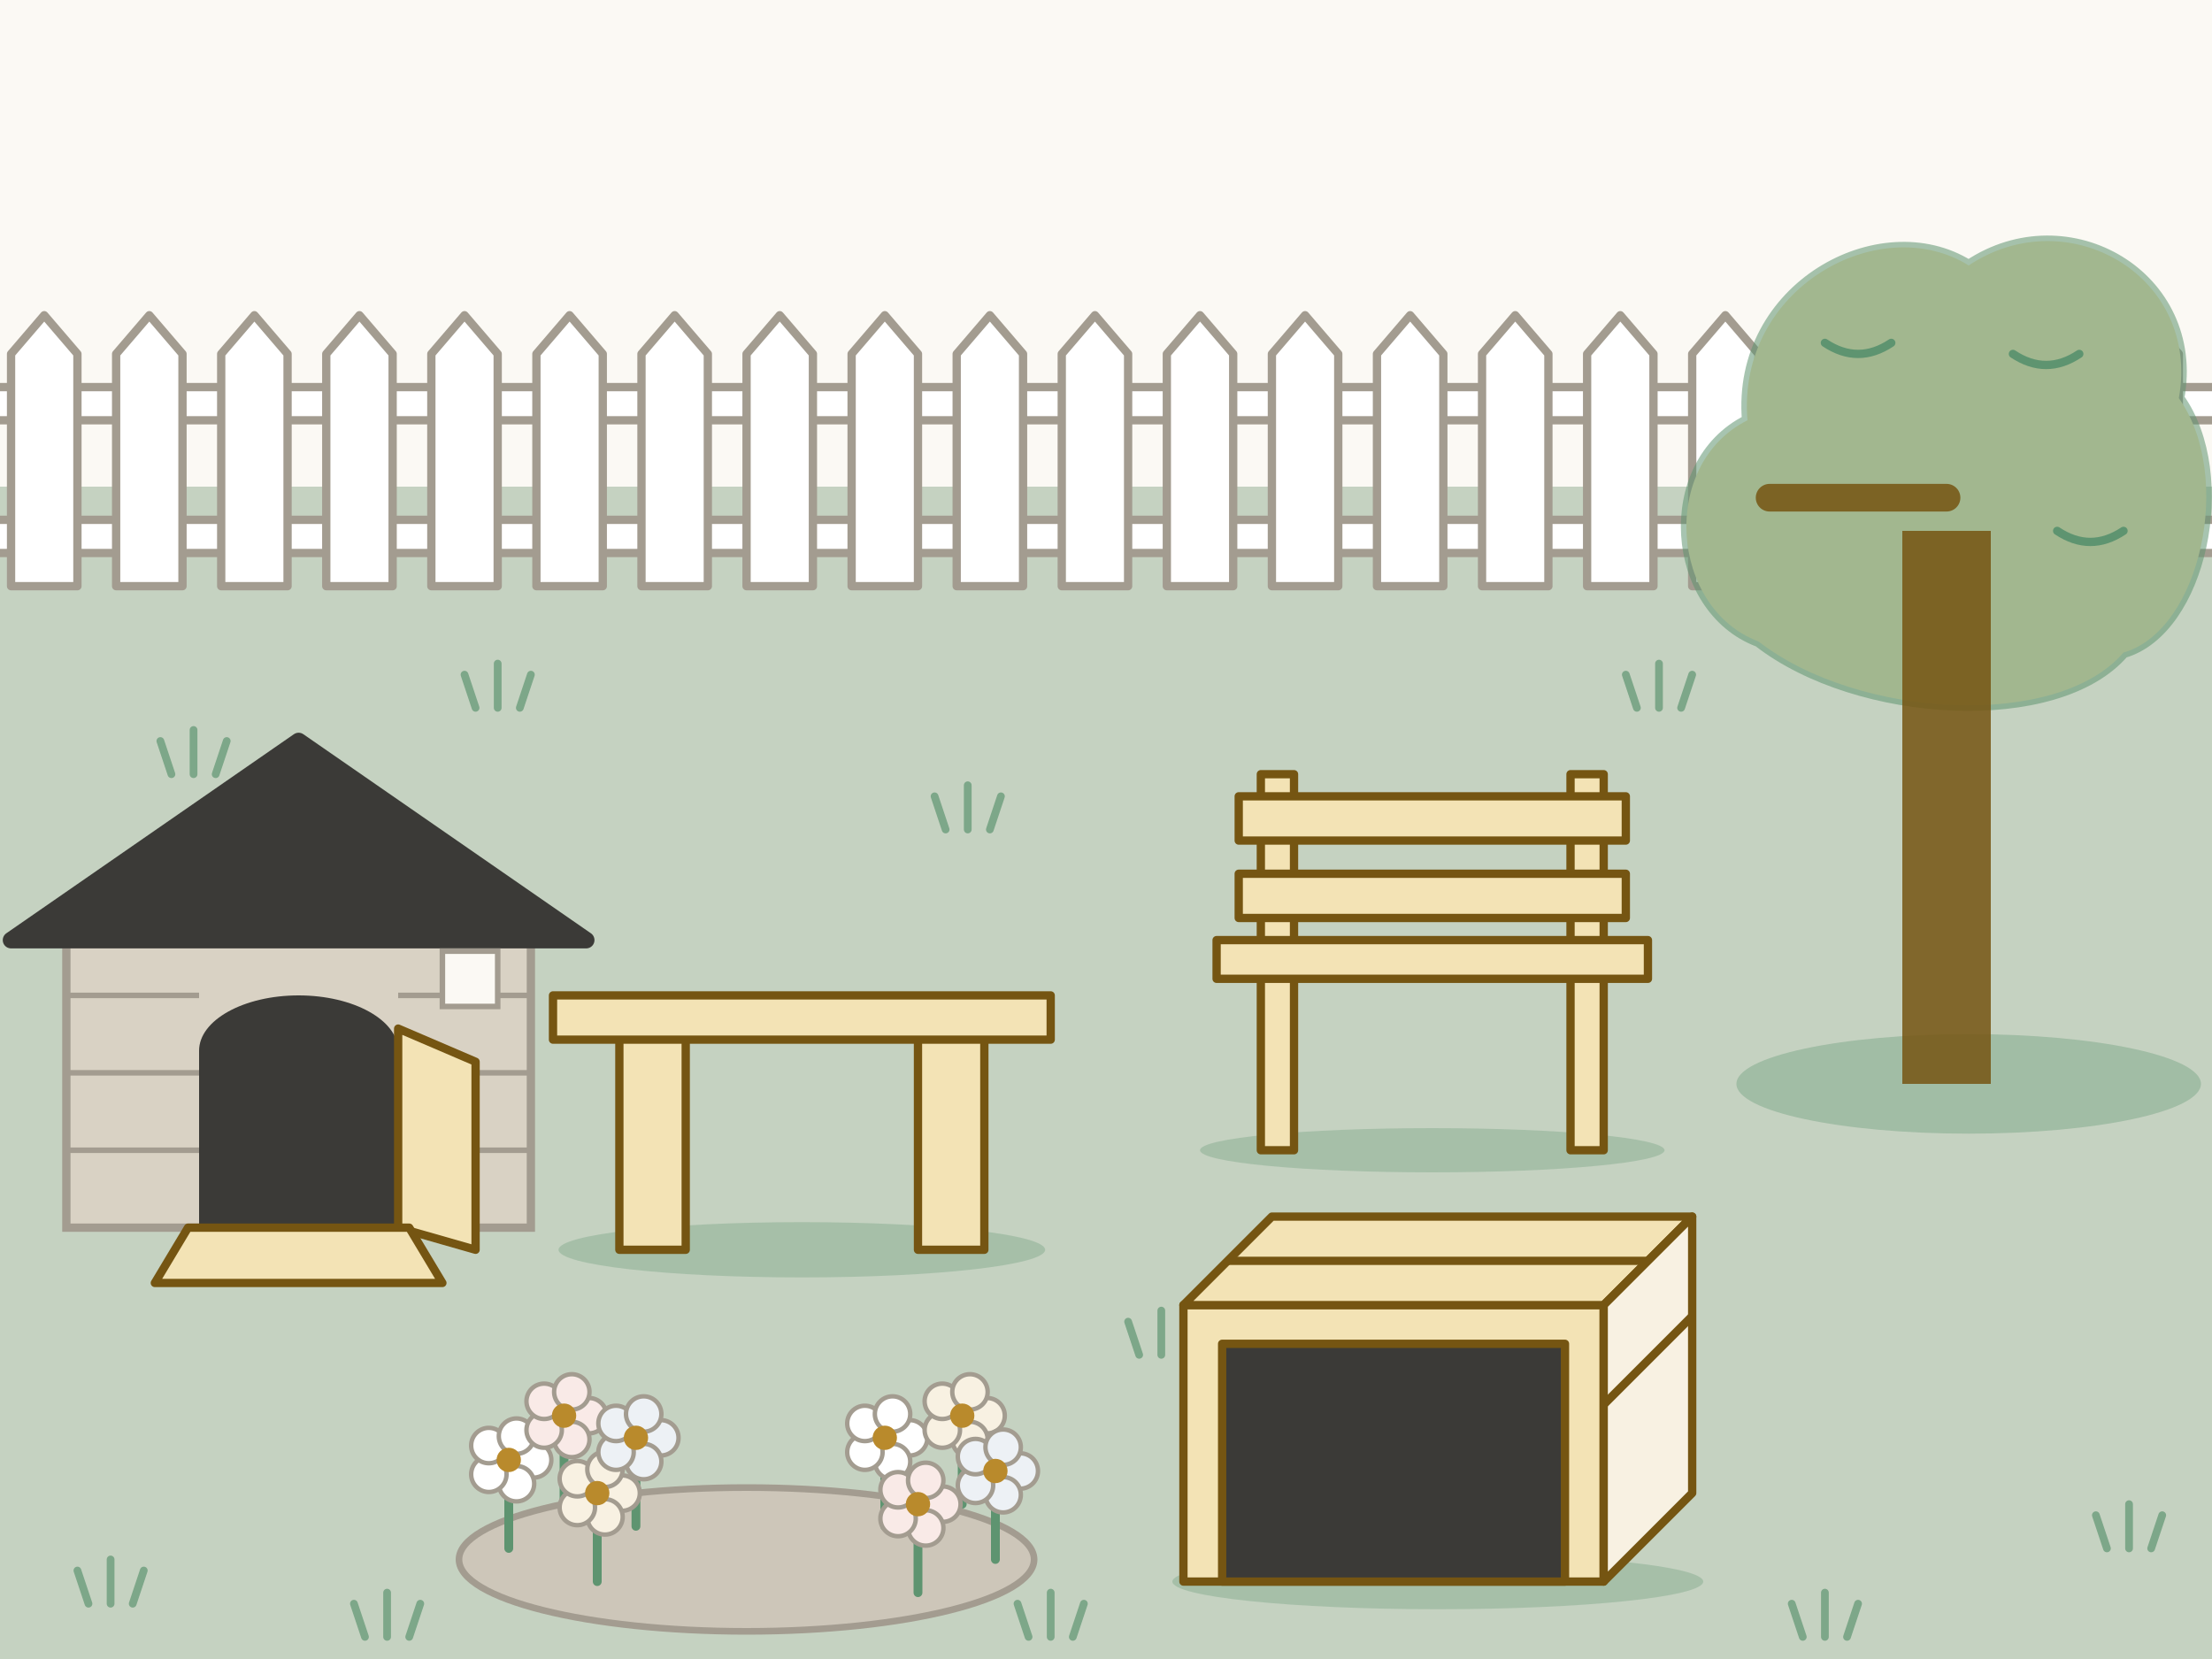
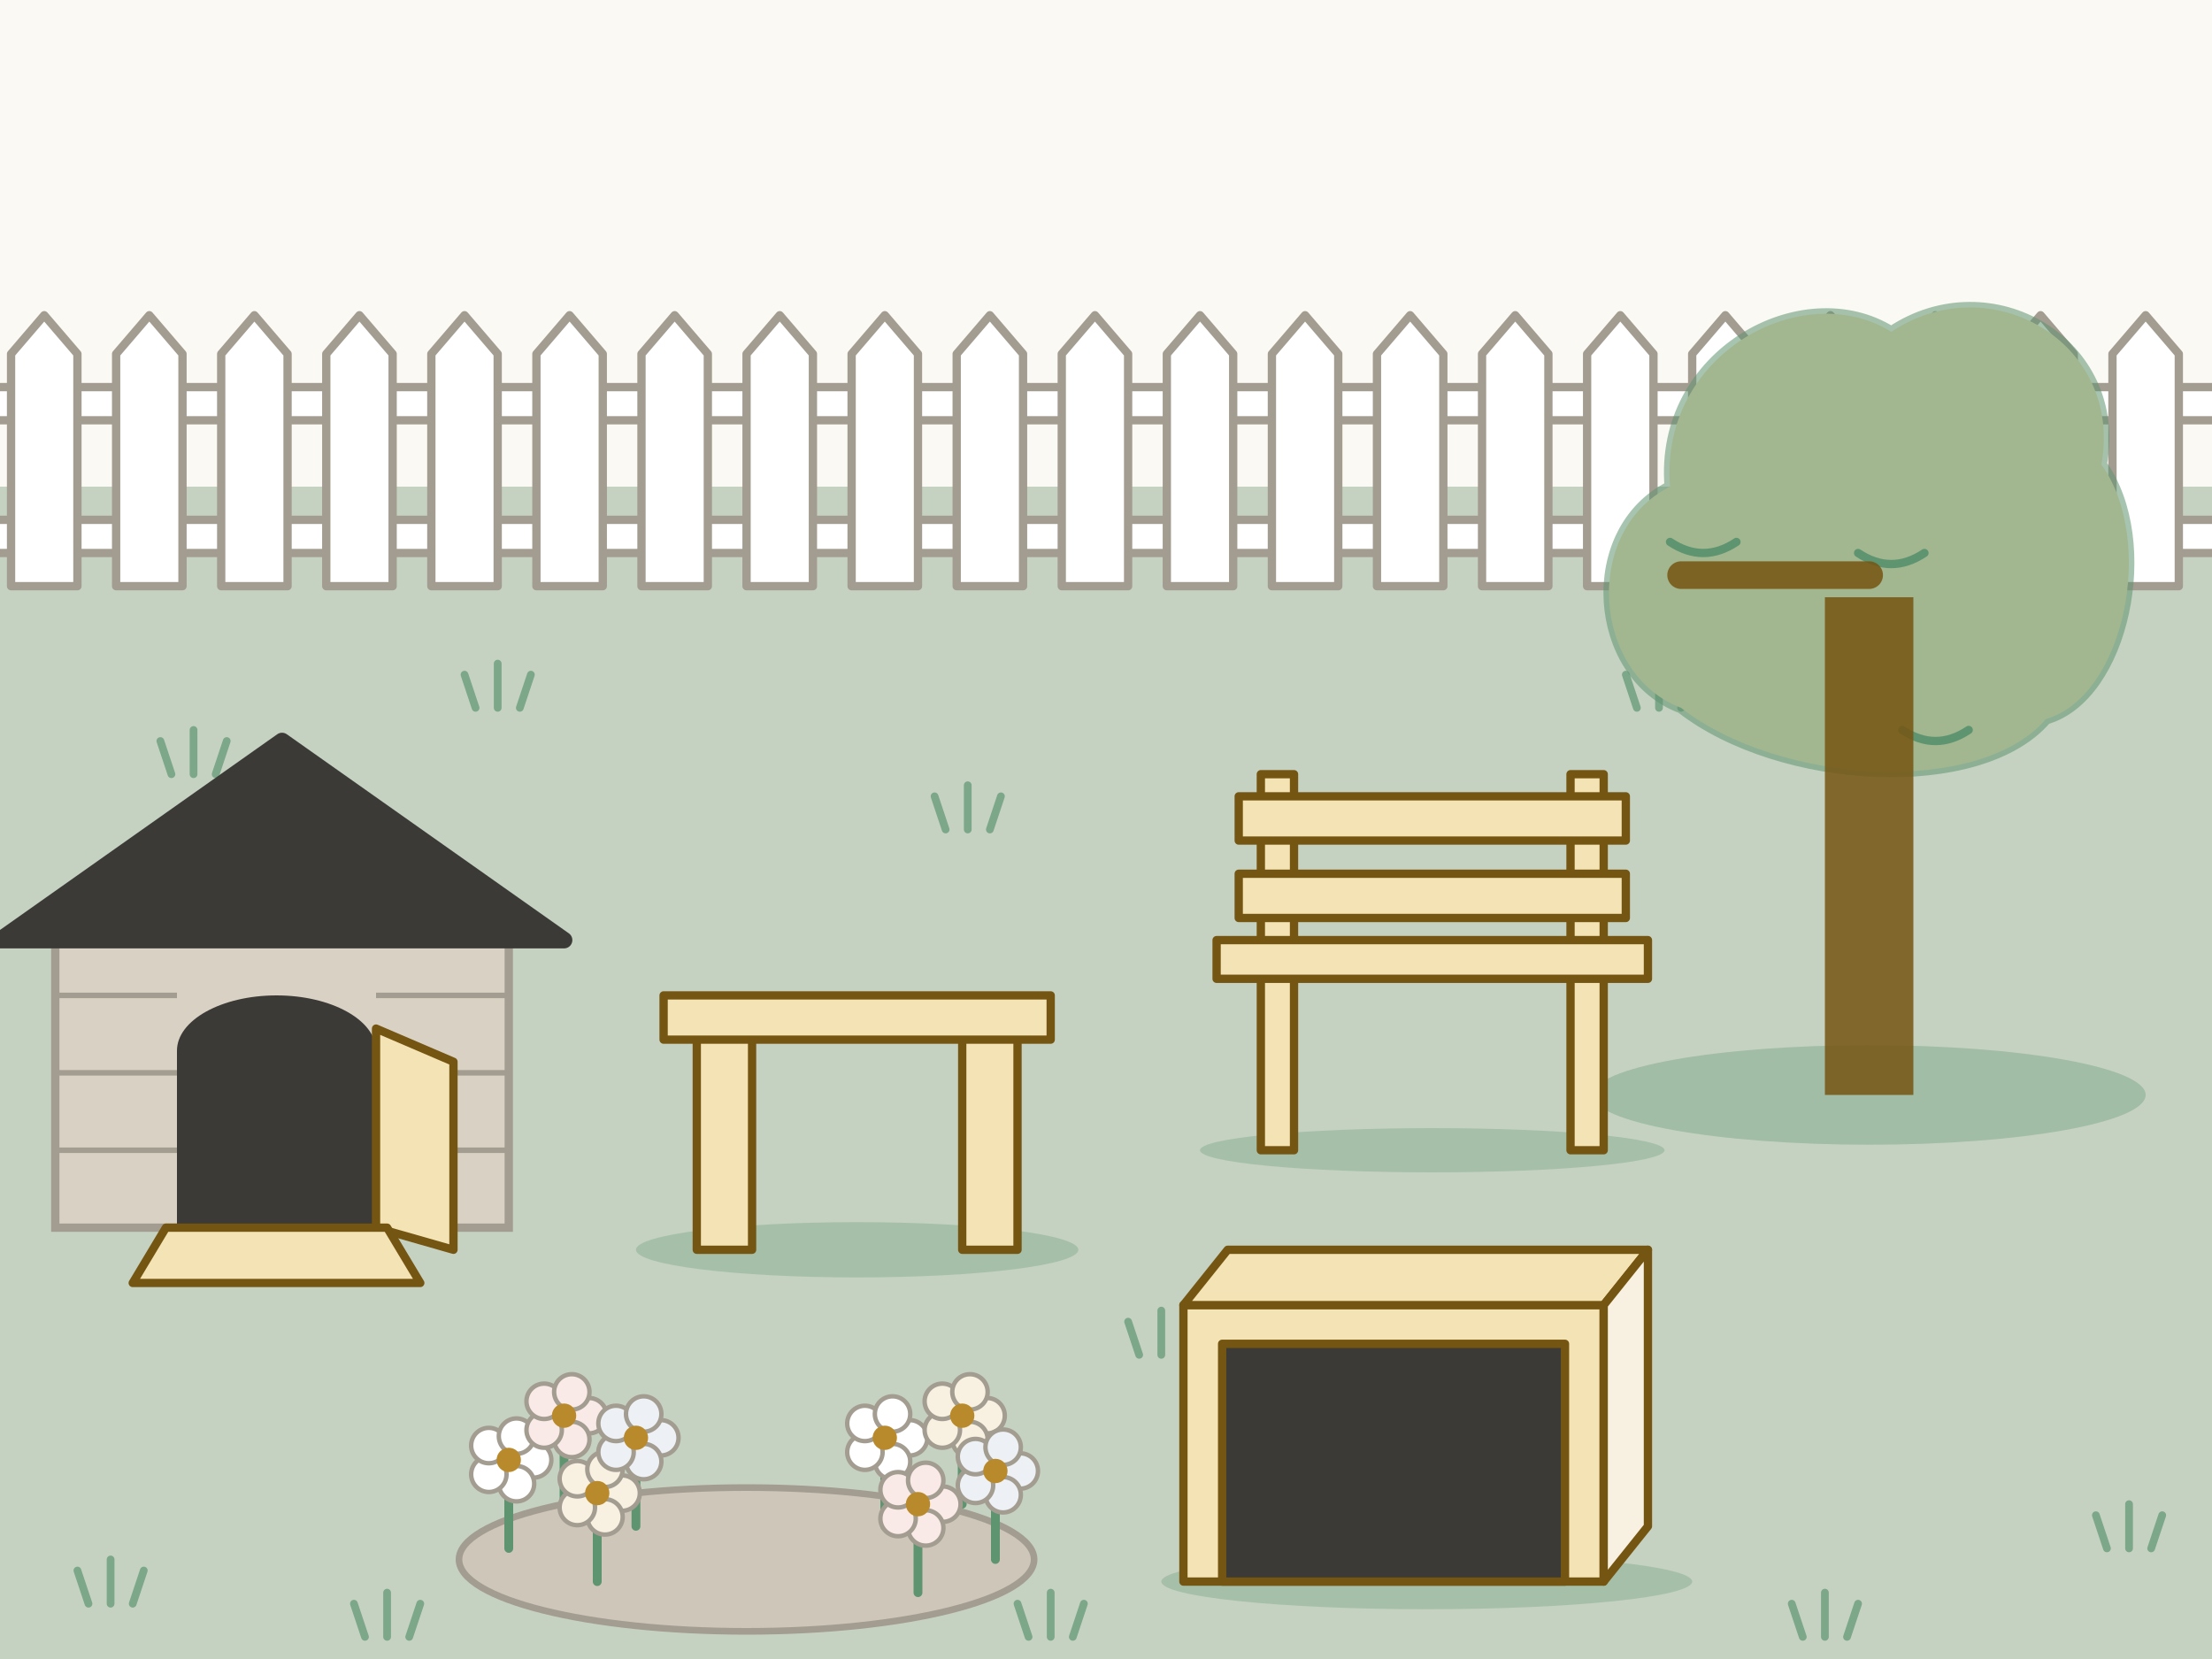
<svg xmlns="http://www.w3.org/2000/svg" viewBox="0 0 400 300" width="400" height="300">
  <rect width="400" height="300" fill="#FBF9F4" />
  <rect y="88" width="400" height="212" fill="#F1EDE4" />
  <rect y="88" width="400" height="212" fill="#5E9470" opacity=".3" />
  <g fill="none" stroke="#5E9470" stroke-width="1.4" stroke-linecap="round" opacity=".7">
    <path d="M16 290l-2-6M20 290v-8M24 290l2-6" />
    <path d="M66 296l-2-6M70 296v-8M74 296l2-6" />
    <path d="M186 296l-2-6M190 296v-8M194 296l2-6" />
    <path d="M326 296l-2-6M330 296v-8M334 296l2-6" />
    <path d="M381 280l-2-6M385 280v-8M389 280l2-6" />
    <path d="M171 150l-2-6M175 150v-8M179 150l2-6" />
    <path d="M296 128l-2-6M300 128v-8M304 128l2-6" />
    <path d="M86 128l-2-6M90 128v-8M94 128l2-6" />
    <path d="M206 245l-2-6M210 245v-8M214 245l2-6" />
    <path d="M31 140l-2-6M35 140v-8M39 140l2-6" />
  </g>
  <g fill="#FFFFFF" stroke="#A39C90" stroke-width="1.5" stroke-linejoin="round">
    <rect x="-2" y="70" width="404" height="6" />
    <rect x="-2" y="94" width="404" height="6" />
    <path d="M2 106V64l6-7 6 7V106Z" />
    <path d="M21 106V64l6-7 6 7V106Z" />
    <path d="M40 106V64l6-7 6 7V106Z" />
    <path d="M59 106V64l6-7 6 7V106Z" />
    <path d="M78 106V64l6-7 6 7V106Z" />
    <path d="M97 106V64l6-7 6 7V106Z" />
    <path d="M116 106V64l6-7 6 7V106Z" />
    <path d="M135 106V64l6-7 6 7V106Z" />
    <path d="M154 106V64l6-7 6 7V106Z" />
    <path d="M173 106V64l6-7 6 7V106Z" />
    <path d="M192 106V64l6-7 6 7V106Z" />
    <path d="M211 106V64l6-7 6 7V106Z" />
    <path d="M230 106V64l6-7 6 7V106Z" />
    <path d="M249 106V64l6-7 6 7V106Z" />
    <path d="M268 106V64l6-7 6 7V106Z" />
    <path d="M287 106V64l6-7 6 7V106Z" />
    <path d="M306 106V64l6-7 6 7V106Z" />
    <path d="M325 106V64l6-7 6 7V106Z" />
    <path d="M344 106V64l6-7 6 7V106Z" />
    <path d="M363 106V64l6-7 6 7V106Z" />
    <path d="M382 106V64l6-7 6 7V106Z" />
  </g>
-   <ellipse cx="356" cy="196" rx="42" ry="9" fill="#5E9470" opacity=".35" />
-   <g transform="translate(0 24)">
+   <ellipse cx="338" cy="198" rx="50" ry="9" fill="#5E9470" opacity=".35" />
+   <g transform="translate(-14 36)">
    <path d="M318 92C302 86 300 60 316 52C314 28 340 14 356 24C374 12 398 26 394 48C404 62 398 90 384 94C372 108 336 106 318 92Z" fill="#F3E3B5" />
    <path d="M318 92C302 86 300 60 316 52C314 28 340 14 356 24C374 12 398 26 394 48C404 62 398 90 384 94C372 108 336 106 318 92Z" fill="#5E9470" opacity=".55" stroke="#5E9470" stroke-width="2" />
+     <path d="M350 64q6 4 12 0M358 96q6 4 12 0M316 62q6 4 12 0" fill="none" stroke="#5E9470" stroke-width="1.5" stroke-linecap="round" />
  </g>
-   <path d="M344 196V96h16v100Z" fill="#755512" opacity=".85" />
-   <path d="M320 90H352" stroke="#755512" stroke-width="5" stroke-linecap="round" opacity=".85" />
-   <g fill="none" stroke="#5E9470" stroke-width="1.5" stroke-linecap="round">
-     <path d="M364 64q6 4 12 0M372 96q6 4 12 0M330 62q6 4 12 0" />
+   <path d="M330 198V108h16v90Z" fill="#755512" opacity=".85" />
+   <path d="M304 104H338" stroke="#755512" stroke-width="5" stroke-linecap="round" opacity=".85" />
+   <rect x="10" y="166" width="82" height="56" fill="#D9D2C4" stroke="#A39C90" stroke-width="1.5" />
+   <g stroke="#A39C90" stroke-width="1">
+     <path d="M10 180H32M68 180H92M10 194H32M68 194H92M10 208H32M68 208H92" />
  </g>
-   <rect x="12" y="166" width="84" height="56" fill="#D9D2C4" stroke="#A39C90" stroke-width="1.5" />
-   <g stroke="#A39C90" stroke-width="1">
-     <path d="M12 180H36M72 180H96M12 194H36M72 194H96M12 208H36M72 208H96" />
-   </g>
-   <path d="M2 170L54 134L106 170Z" fill="#3B3A37" stroke="#3B3A37" stroke-width="3" stroke-linejoin="round" />
-   <path d="M36 222V190a18 10 0 0 1 36 0V222Z" fill="#3B3A37" />
-   <path d="M72 222V186L86 192V226Z" fill="#F3E3B5" stroke="#755512" stroke-width="1.5" stroke-linejoin="round" />
-   <path d="M34 222H74L80 232H28Z" fill="#F3E3B5" stroke="#755512" stroke-width="1.5" stroke-linejoin="round" />
-   <rect x="80" y="172" width="10" height="10" fill="#FBF9F4" stroke="#A39C90" />
-   <ellipse cx="145" cy="226" rx="44" ry="5" fill="#5E9470" opacity=".3" />
+   <path d="M0 170L51 134L102 170Z" fill="#3B3A37" stroke="#3B3A37" stroke-width="3" stroke-linejoin="round" />
+   <path d="M32 222V190a18 10 0 0 1 36 0V222Z" fill="#3B3A37" />
+   <path d="M68 222V186L82 192V226Z" fill="#F3E3B5" stroke="#755512" stroke-width="1.5" stroke-linejoin="round" />
+   <path d="M30 222H70L76 232H24Z" fill="#F3E3B5" stroke="#755512" stroke-width="1.5" stroke-linejoin="round" />
+   <ellipse cx="155" cy="226" rx="40" ry="5" fill="#5E9470" opacity=".3" />
  <g fill="#F3E3B5" stroke="#755512" stroke-width="1.5" stroke-linejoin="round">
-     <path d="M112 186H124V226H112ZM166 186H178V226H166Z" />
-     <path d="M100 180H190V188H100Z" />
+     <path d="M126 186H136V226H126ZM174 186H184V226H174Z" />
+     <path d="M120 180H190V188H120Z" />
  </g>
  <ellipse cx="259" cy="208" rx="42" ry="4" fill="#5E9470" opacity=".3" />
  <g fill="#F3E3B5" stroke="#755512" stroke-width="1.5" stroke-linejoin="round">
    <path d="M228 140H234V172H228ZM284 140H290V172H284Z" />
    <path d="M224 144H294V152H224ZM224 158H294V166H224Z" />
    <path d="M228 176H234V208H228ZM284 176H290V208H284Z" />
    <path d="M220 170H298V177H220Z" />
  </g>
-   <ellipse cx="260" cy="286" rx="48" ry="5" fill="#5E9470" opacity=".3" />
+   <ellipse cx="258" cy="286" rx="48" ry="5" fill="#5E9470" opacity=".3" />
  <g stroke="#755512" stroke-width="1.5" stroke-linejoin="round">
    <path d="M214 236H290V286H214Z" fill="#F3E3B5" />
    <path d="M221 243H283V286H221Z" fill="#3B3A37" />
-     <path d="M214 236H290L306 220H230Z" fill="#F3E3B5" />
-     <path d="M290 236L306 220V270L290 286Z" fill="#F8F1E2" />
-     <path d="M222 228H298M290 254L306 238" fill="none" />
+     <path d="M214 236H290L298 226H222Z" fill="#F3E3B5" />
+     <path d="M290 236L298 226V276L290 286Z" fill="#F8F1E2" />
  </g>
  <ellipse cx="135" cy="282" rx="52" ry="13" fill="#CDC6B9" stroke="#A39C90" stroke-width="1.2" />
  <g stroke="#5E9470" stroke-width="1.6" stroke-linecap="round">
    <path d="M92 280v-14" />
    <path d="M102 272v-14" />
    <path d="M108 286v-14" />
    <path d="M115 276v-14" />
    <path d="M160 276v-14" />
    <path d="M166 288v-14" />
    <path d="M174 272v-14" />
    <path d="M180 282v-14" />
  </g>
  <g fill="#FFFFFF" stroke="#A39C90" stroke-width=".8">
    <circle cx="96.5" cy="264.0" r="3.2" />
    <circle cx="93.4" cy="268.3" r="3.2" />
    <circle cx="88.4" cy="266.6" r="3.2" />
    <circle cx="88.4" cy="261.4" r="3.2" />
    <circle cx="93.4" cy="259.7" r="3.2" />
  </g>
  <circle cx="92" cy="264" r="2.2" fill="#B98A2C" />
  <g fill="#F9EAE7" stroke="#A39C90" stroke-width=".8">
    <circle cx="106.5" cy="256.0" r="3.2" />
    <circle cx="103.4" cy="260.3" r="3.2" />
    <circle cx="98.4" cy="258.6" r="3.2" />
    <circle cx="98.4" cy="253.4" r="3.2" />
    <circle cx="103.4" cy="251.7" r="3.2" />
  </g>
  <circle cx="102" cy="256" r="2.2" fill="#B98A2C" />
  <g fill="#F8F1E2" stroke="#A39C90" stroke-width=".8">
    <circle cx="112.5" cy="270.0" r="3.2" />
    <circle cx="109.4" cy="274.3" r="3.2" />
    <circle cx="104.4" cy="272.6" r="3.2" />
    <circle cx="104.4" cy="267.4" r="3.2" />
    <circle cx="109.4" cy="265.7" r="3.2" />
  </g>
  <circle cx="108" cy="270" r="2.2" fill="#B98A2C" />
  <g fill="#EDF1F5" stroke="#A39C90" stroke-width=".8">
    <circle cx="119.5" cy="260.0" r="3.2" />
    <circle cx="116.4" cy="264.3" r="3.2" />
    <circle cx="111.4" cy="262.6" r="3.2" />
    <circle cx="111.4" cy="257.4" r="3.2" />
    <circle cx="116.4" cy="255.7" r="3.2" />
  </g>
  <circle cx="115" cy="260" r="2.2" fill="#B98A2C" />
  <g fill="#FFFFFF" stroke="#A39C90" stroke-width=".8">
    <circle cx="164.5" cy="260.0" r="3.2" />
    <circle cx="161.4" cy="264.3" r="3.2" />
    <circle cx="156.4" cy="262.6" r="3.2" />
    <circle cx="156.4" cy="257.4" r="3.2" />
    <circle cx="161.4" cy="255.7" r="3.2" />
  </g>
  <circle cx="160" cy="260" r="2.2" fill="#B98A2C" />
  <g fill="#F9EAE7" stroke="#A39C90" stroke-width=".8">
    <circle cx="170.5" cy="272.0" r="3.2" />
    <circle cx="167.4" cy="276.3" r="3.2" />
    <circle cx="162.4" cy="274.6" r="3.2" />
    <circle cx="162.4" cy="269.4" r="3.2" />
    <circle cx="167.4" cy="267.7" r="3.2" />
  </g>
  <circle cx="166" cy="272" r="2.2" fill="#B98A2C" />
  <g fill="#F8F1E2" stroke="#A39C90" stroke-width=".8">
    <circle cx="178.5" cy="256.0" r="3.2" />
    <circle cx="175.4" cy="260.3" r="3.2" />
    <circle cx="170.4" cy="258.6" r="3.2" />
    <circle cx="170.4" cy="253.4" r="3.2" />
    <circle cx="175.4" cy="251.7" r="3.2" />
  </g>
  <circle cx="174" cy="256" r="2.2" fill="#B98A2C" />
  <g fill="#EDF1F5" stroke="#A39C90" stroke-width=".8">
    <circle cx="184.5" cy="266.0" r="3.2" />
    <circle cx="181.4" cy="270.3" r="3.2" />
    <circle cx="176.4" cy="268.6" r="3.2" />
    <circle cx="176.4" cy="263.4" r="3.2" />
    <circle cx="181.4" cy="261.7" r="3.2" />
  </g>
  <circle cx="180" cy="266" r="2.2" fill="#B98A2C" />
</svg>
